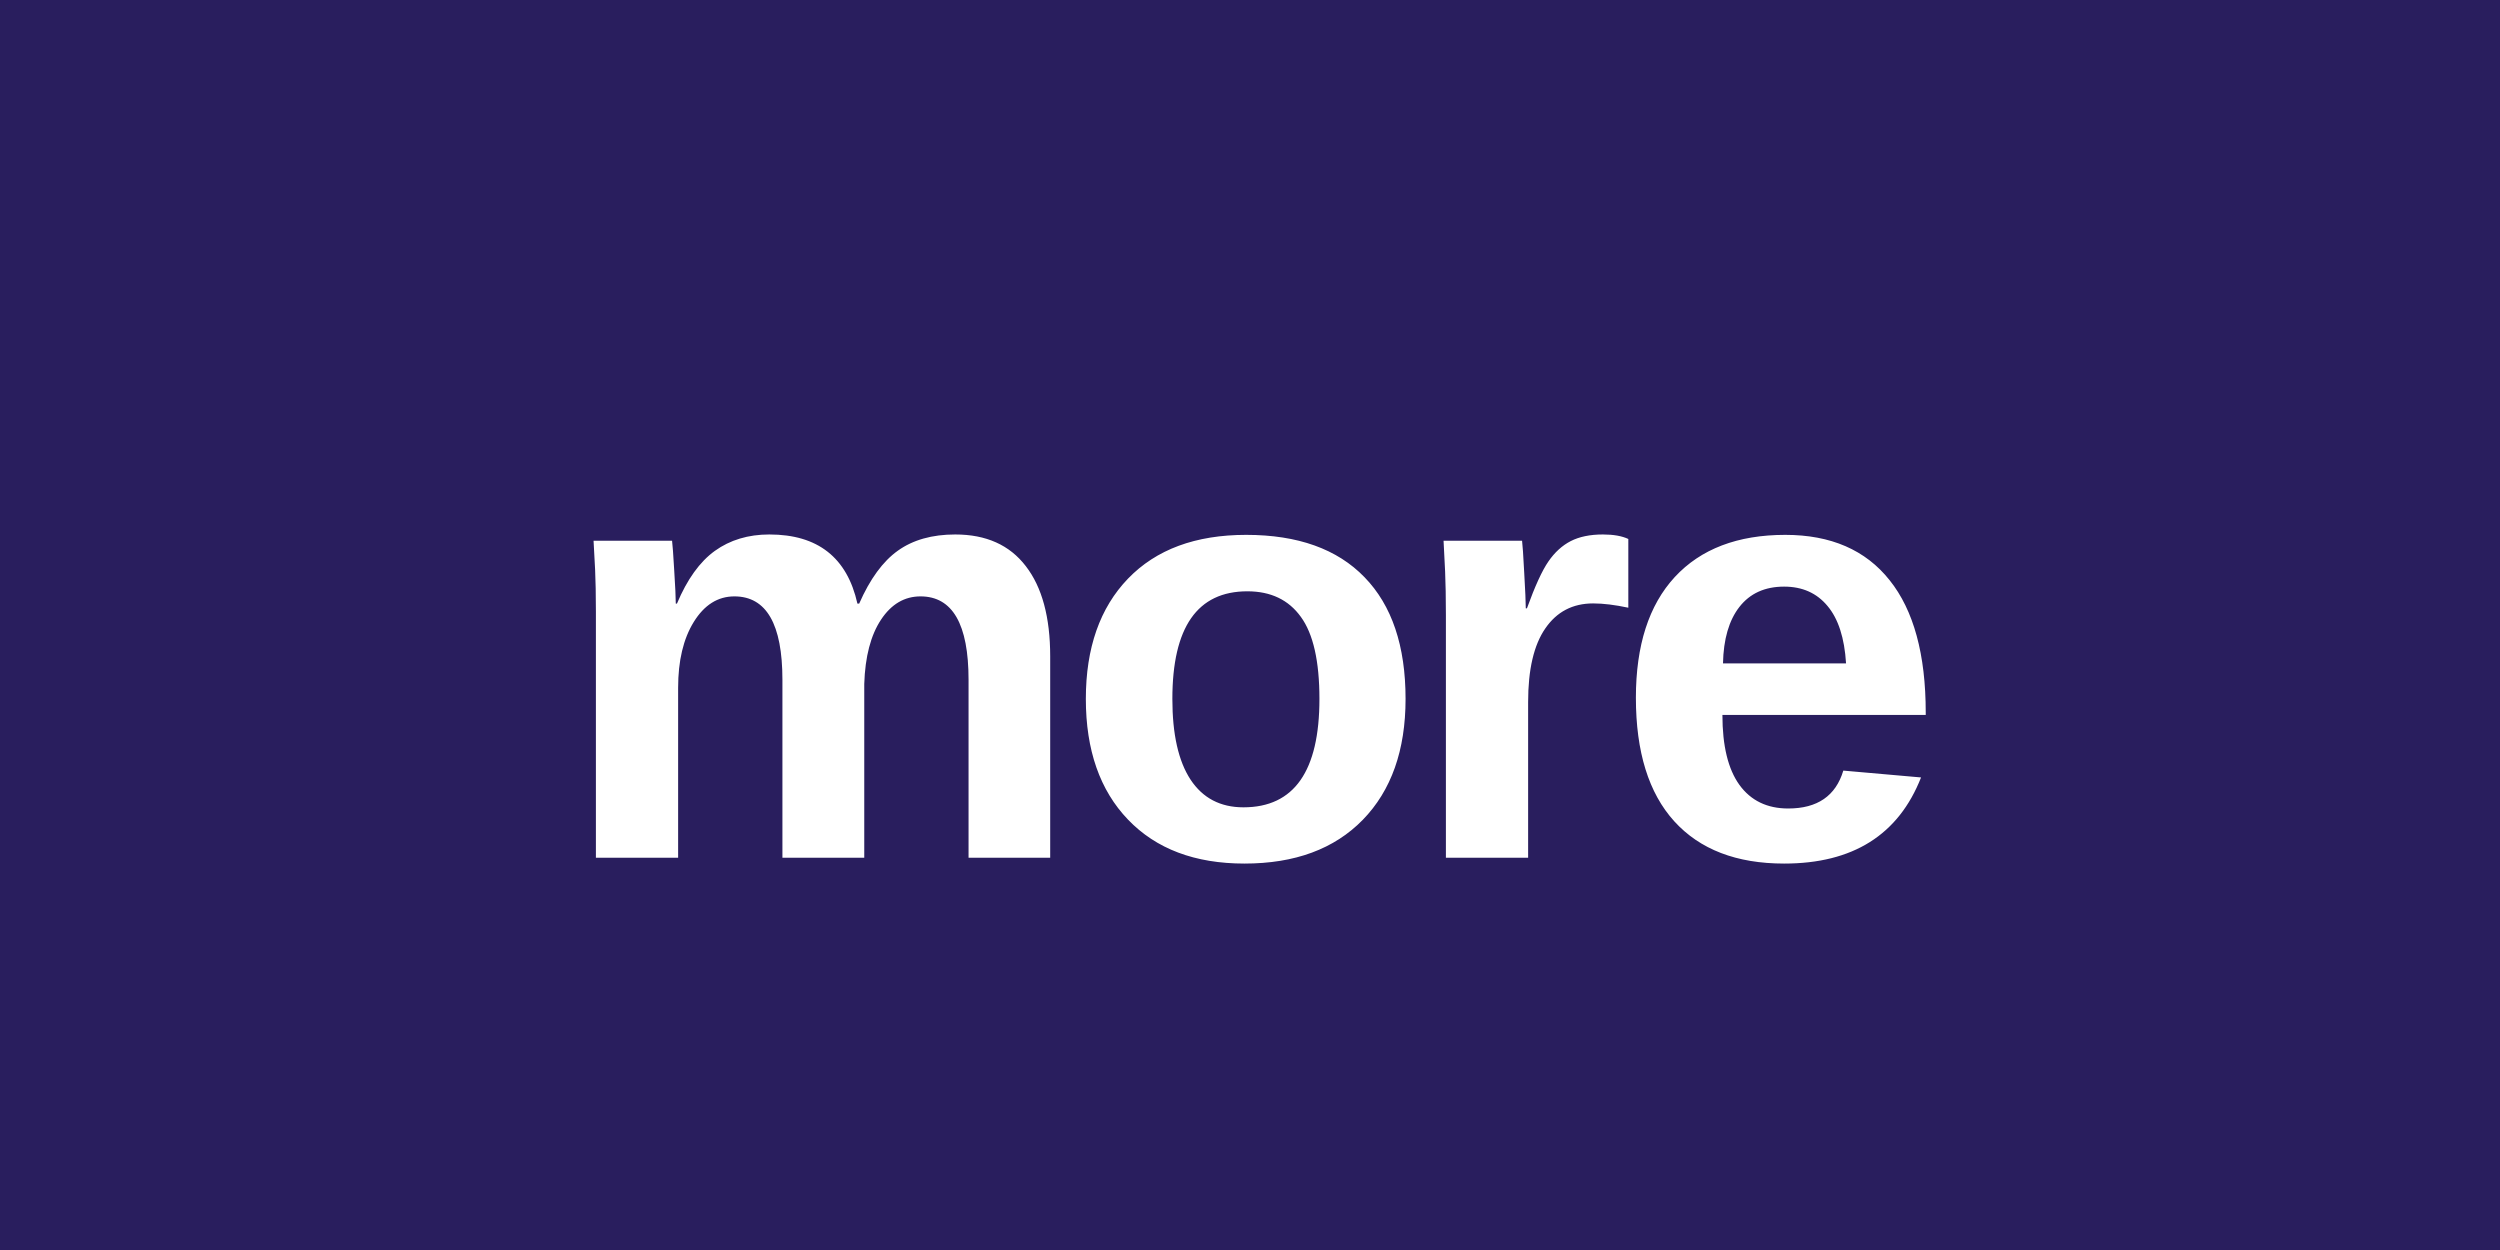
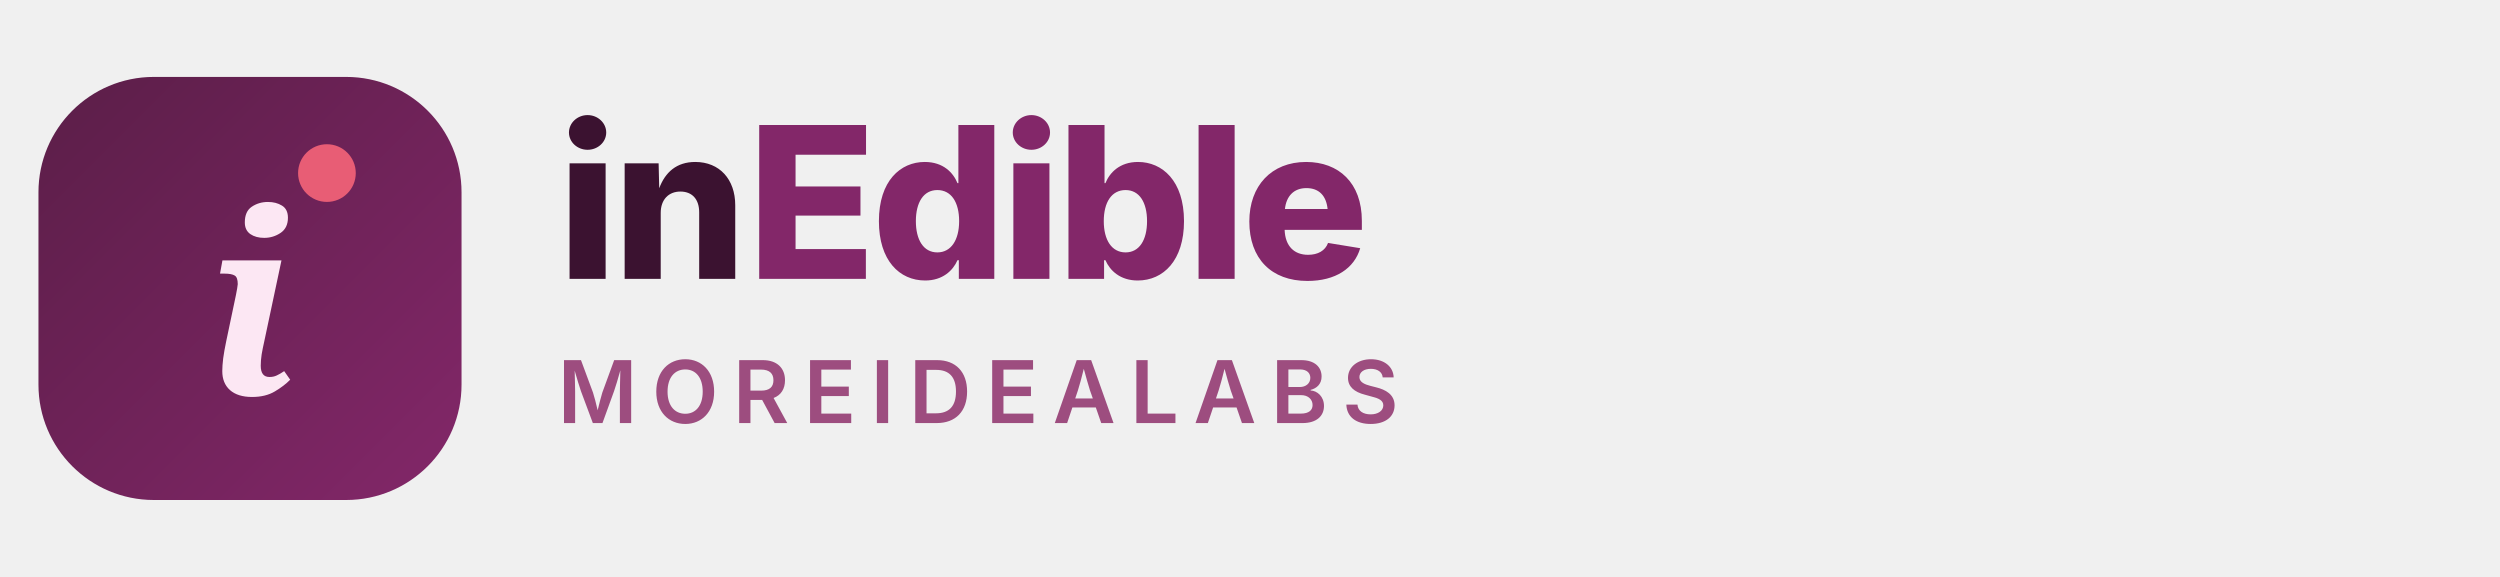
- <svg xmlns="http://www.w3.org/2000/svg" viewBox="0 0 200 100" width="200" height="100">
-   <rect width="200" height="100" fill="#291e5e" />
-   <text x="50%" y="55%" font-family="Arial, Helvetica, sans-serif" font-size="48" font-weight="bold" fill="#ffffff" text-anchor="middle" dominant-baseline="middle" letter-spacing="-2">more</text>
+ <svg xmlns="http://www.w3.org/2000/svg" viewBox="0 0 260 60" width="260" height="60">
+   <defs>
+     <linearGradient id="berryGrad" x1="0%" y1="0%" x2="100%" y2="100%">
+       <stop offset="0%" stop-color="#5B1E48" />
+       <stop offset="100%" stop-color="#832769" />
+     </linearGradient>
+   </defs>
+   <rect width="44" height="44" x="4" y="8" rx="12" fill="url(#berryGrad)" />
+   <text x="26" y="32" font-family="Georgia, serif" font-size="26" font-style="italic" font-weight="bold" fill="#FCE7F3" text-anchor="middle" dominant-baseline="middle">i</text>
+   <circle cx="34" cy="18" r="3" fill="#E85D75" />
+   <text x="58" y="29" font-family="'Inter', -apple-system, sans-serif" font-size="22" font-weight="800" fill="#3B1230" letter-spacing="-0.5">in<tspan fill="#832769">Edible</tspan>
+   </text>
+   <text x="58" y="44" font-family="'Inter', -apple-system, sans-serif" font-size="9" font-weight="600" fill="#9D4D7F" letter-spacing="1.5">MOREIDEALABS</text>
</svg>
